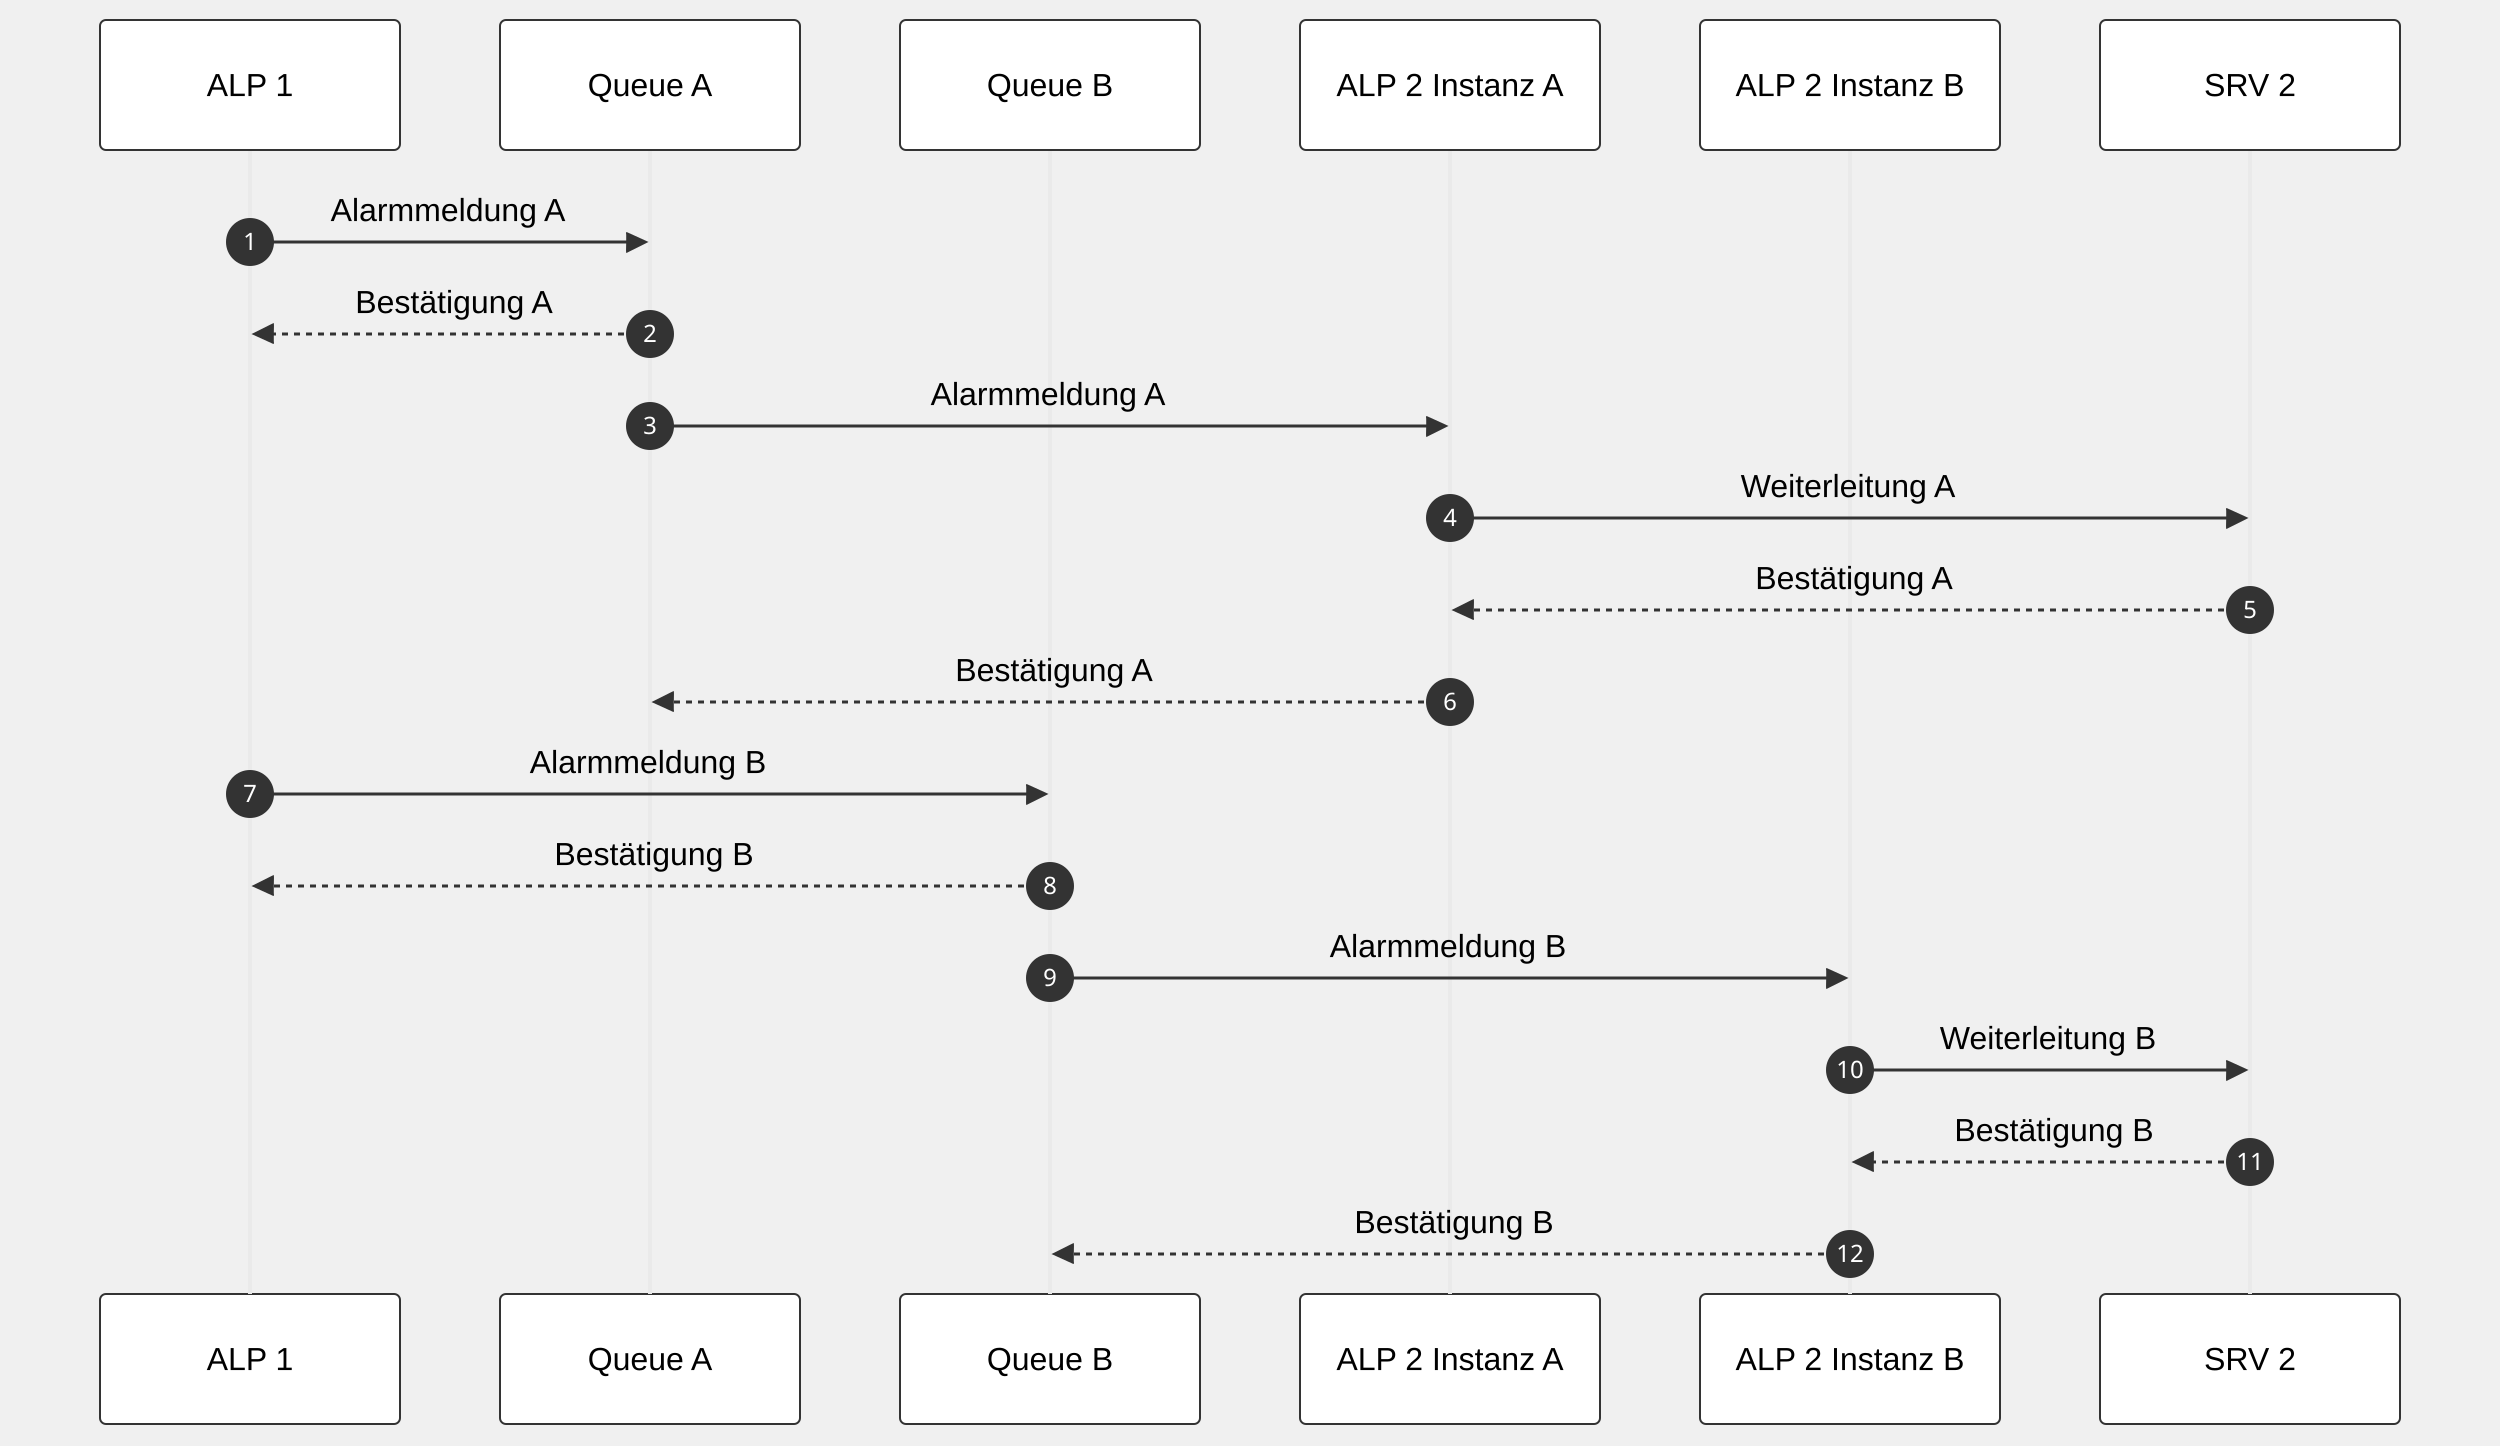
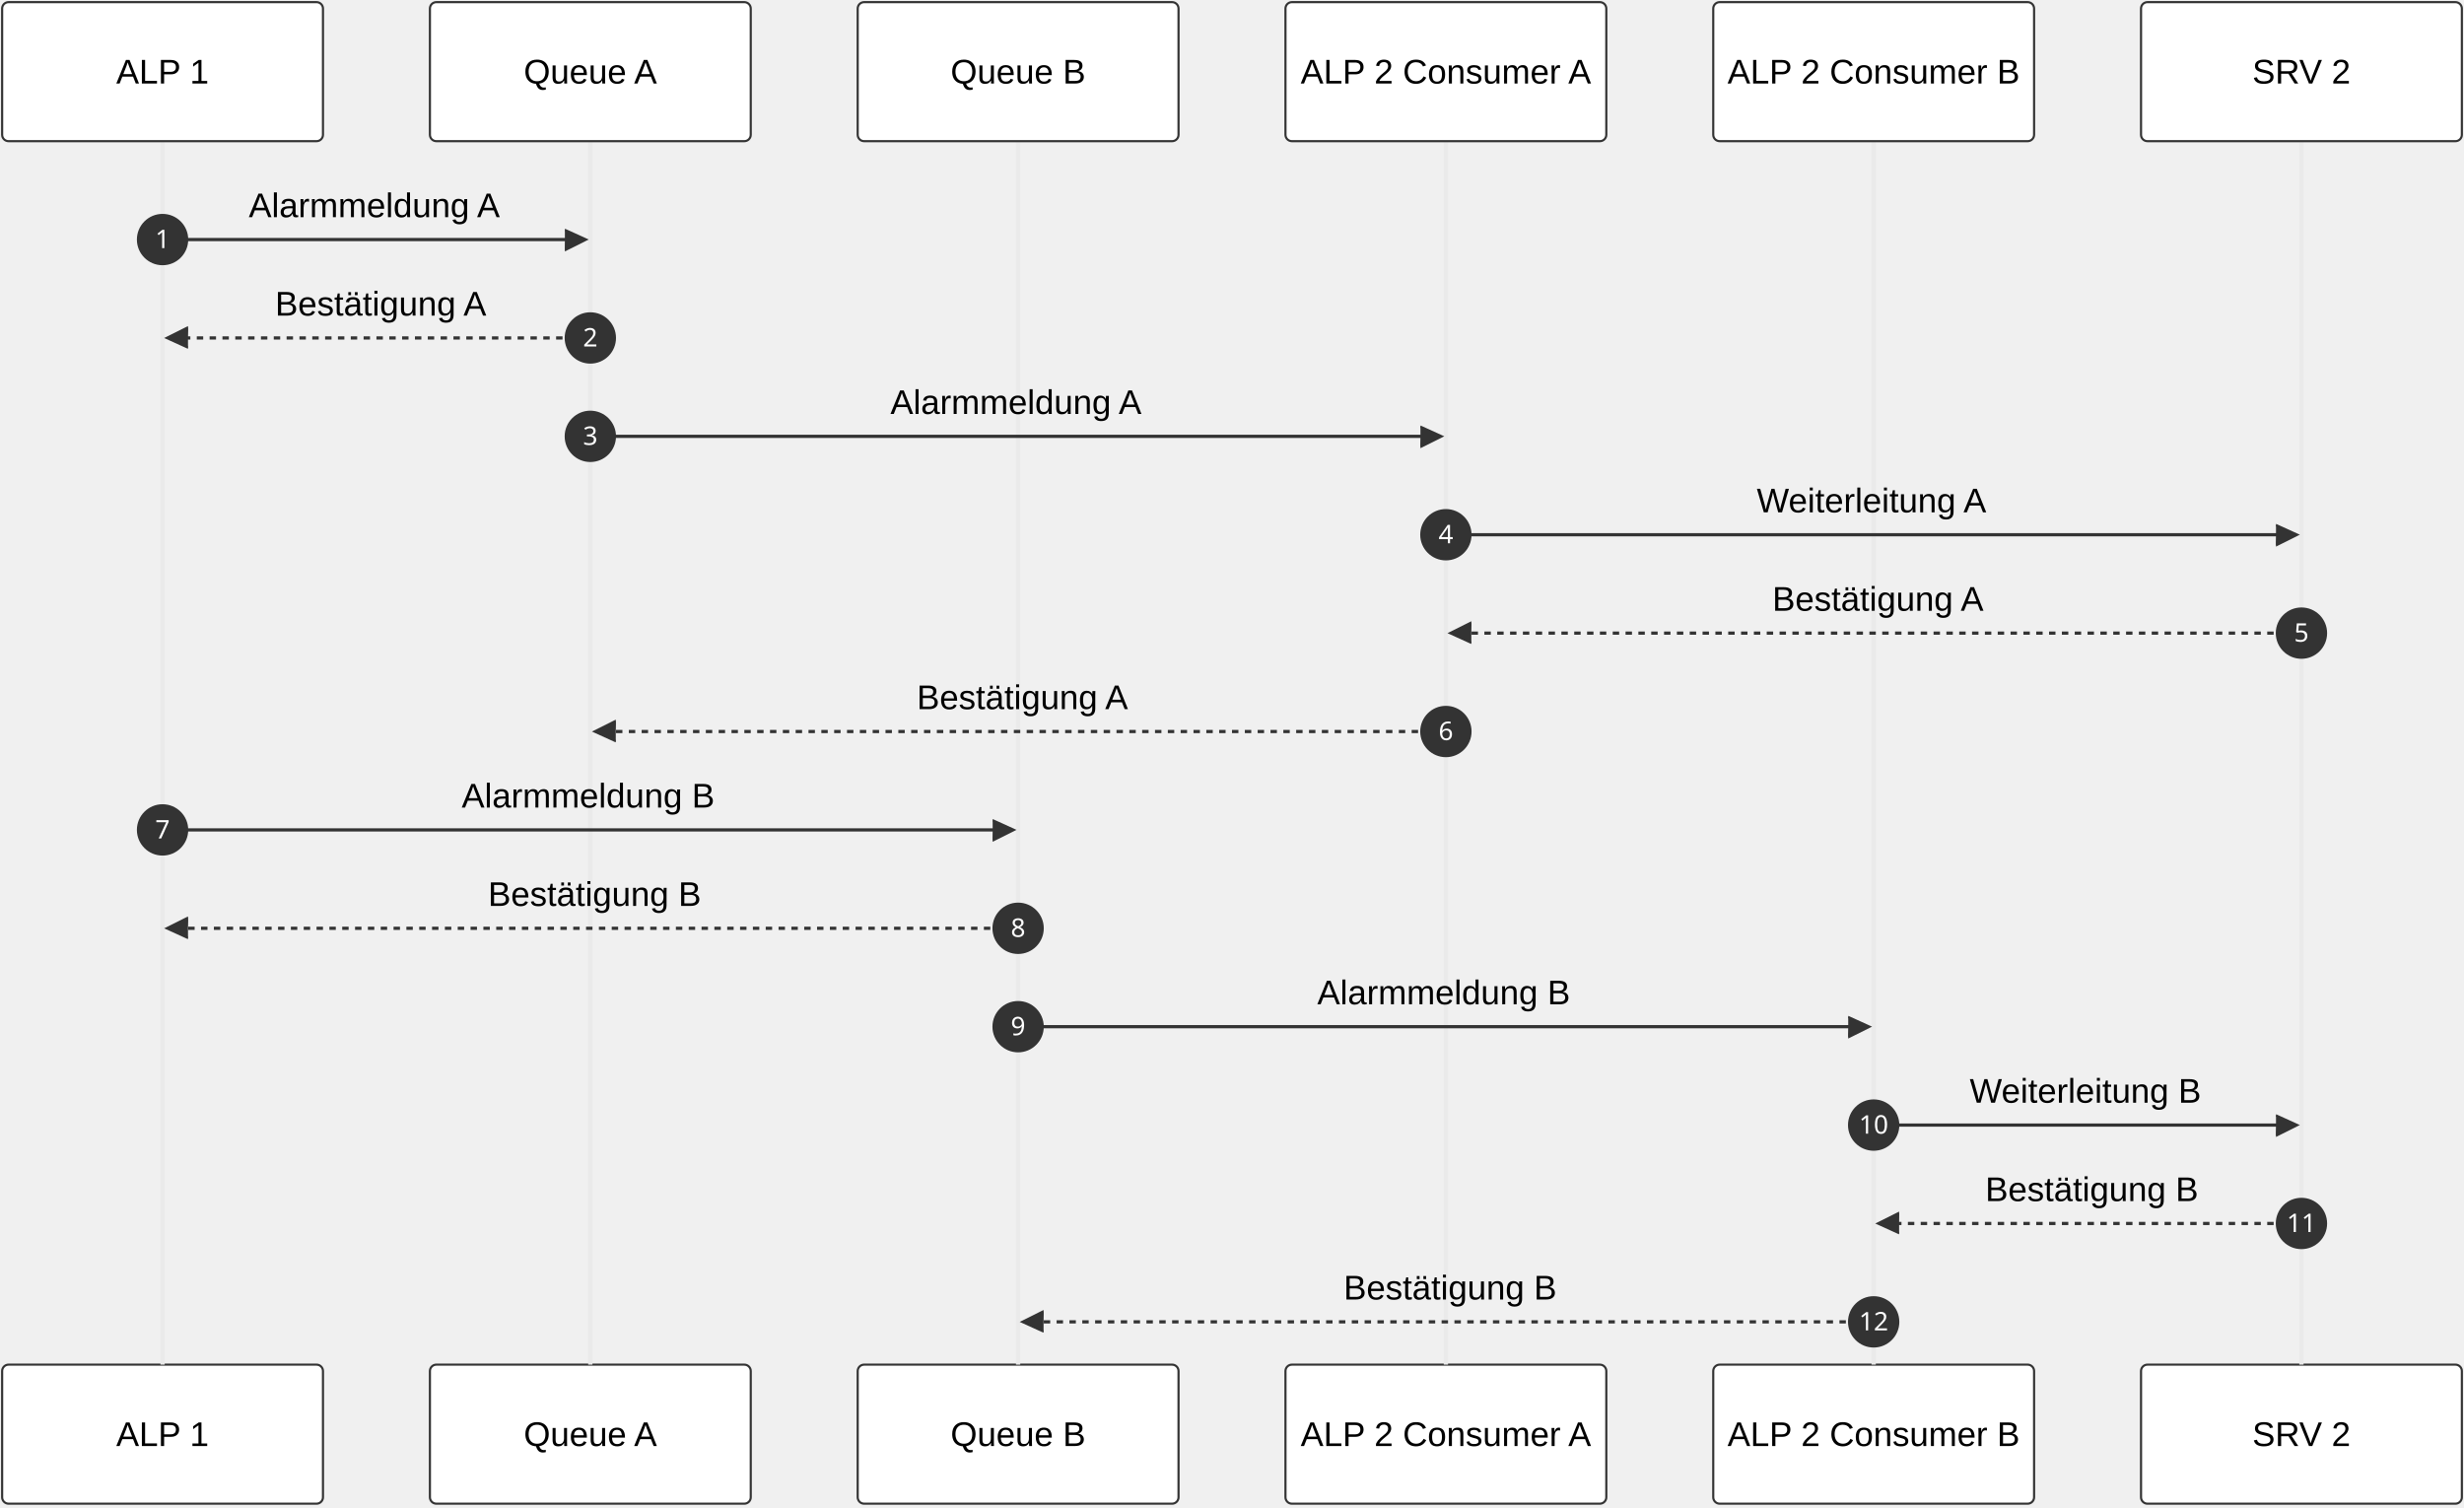
- <svg xmlns="http://www.w3.org/2000/svg" id="my-svg" width="100%" style="max-width: 1250px; background-color: white;" viewBox="-50 -10 1250 723" role="graphics-document document" aria-roledescription="sequence">
+ <svg xmlns="http://www.w3.org/2000/svg" id="my-svg" width="100%" style="max-width: 1152px; background-color: white;" viewBox="-1 -1 1152 705" role="graphics-document document" aria-roledescription="sequence">
  <g>
    <rect x="1000" y="637" fill="#eaeaea" stroke="#666" width="150" height="65" name="S2" rx="3" ry="3" class="actor actor-bottom" />
    <text x="1075" y="669.5" dominant-baseline="central" alignment-baseline="central" class="actor actor-box" style="text-anchor: middle; font-size: 16px; font-weight: 400;">
      <tspan x="1075" dy="0">SRV 2</tspan>
    </text>
  </g>
  <g>
    <rect x="800" y="637" fill="#eaeaea" stroke="#666" width="150" height="65" name="L2B" rx="3" ry="3" class="actor actor-bottom" />
    <text x="875" y="669.5" dominant-baseline="central" alignment-baseline="central" class="actor actor-box" style="text-anchor: middle; font-size: 16px; font-weight: 400;">
-       <tspan x="875" dy="0">ALP 2 Instanz B</tspan>
+       <tspan x="875" dy="0">ALP 2 Consumer B</tspan>
    </text>
  </g>
  <g>
    <rect x="600" y="637" fill="#eaeaea" stroke="#666" width="150" height="65" name="L2A" rx="3" ry="3" class="actor actor-bottom" />
    <text x="675" y="669.5" dominant-baseline="central" alignment-baseline="central" class="actor actor-box" style="text-anchor: middle; font-size: 16px; font-weight: 400;">
-       <tspan x="675" dy="0">ALP 2 Instanz A</tspan>
+       <tspan x="675" dy="0">ALP 2 Consumer A</tspan>
    </text>
  </g>
  <g>
    <rect x="400" y="637" fill="#eaeaea" stroke="#666" width="150" height="65" name="QB" rx="3" ry="3" class="actor actor-bottom" />
    <text x="475" y="669.5" dominant-baseline="central" alignment-baseline="central" class="actor actor-box" style="text-anchor: middle; font-size: 16px; font-weight: 400;">
      <tspan x="475" dy="0">Queue B</tspan>
    </text>
  </g>
  <g>
    <rect x="200" y="637" fill="#eaeaea" stroke="#666" width="150" height="65" name="QA" rx="3" ry="3" class="actor actor-bottom" />
    <text x="275" y="669.5" dominant-baseline="central" alignment-baseline="central" class="actor actor-box" style="text-anchor: middle; font-size: 16px; font-weight: 400;">
      <tspan x="275" dy="0">Queue A</tspan>
    </text>
  </g>
  <g>
    <rect x="0" y="637" fill="#eaeaea" stroke="#666" width="150" height="65" name="L1" rx="3" ry="3" class="actor actor-bottom" />
    <text x="75" y="669.5" dominant-baseline="central" alignment-baseline="central" class="actor actor-box" style="text-anchor: middle; font-size: 16px; font-weight: 400;">
      <tspan x="75" dy="0">ALP 1</tspan>
    </text>
  </g>
  <g>
    <line id="actor5" x1="1075" y1="65" x2="1075" y2="637" class="actor-line 200" stroke-width="0.5px" stroke="#999" name="S2" data-et="life-line" data-id="S2" />
    <g id="root-5" data-et="participant" data-type="participant" data-id="S2">
      <rect x="1000" y="0" fill="#eaeaea" stroke="#666" width="150" height="65" name="S2" rx="3" ry="3" class="actor actor-top" />
      <text x="1075" y="32.5" dominant-baseline="central" alignment-baseline="central" class="actor actor-box" style="text-anchor: middle; font-size: 16px; font-weight: 400;">
        <tspan x="1075" dy="0">SRV 2</tspan>
      </text>
    </g>
  </g>
  <g>
    <line id="actor4" x1="875" y1="65" x2="875" y2="637" class="actor-line 200" stroke-width="0.5px" stroke="#999" name="L2B" data-et="life-line" data-id="L2B" />
    <g id="root-4" data-et="participant" data-type="participant" data-id="L2B">
      <rect x="800" y="0" fill="#eaeaea" stroke="#666" width="150" height="65" name="L2B" rx="3" ry="3" class="actor actor-top" />
      <text x="875" y="32.5" dominant-baseline="central" alignment-baseline="central" class="actor actor-box" style="text-anchor: middle; font-size: 16px; font-weight: 400;">
-         <tspan x="875" dy="0">ALP 2 Instanz B</tspan>
+         <tspan x="875" dy="0">ALP 2 Consumer B</tspan>
      </text>
    </g>
  </g>
  <g>
    <line id="actor3" x1="675" y1="65" x2="675" y2="637" class="actor-line 200" stroke-width="0.5px" stroke="#999" name="L2A" data-et="life-line" data-id="L2A" />
    <g id="root-3" data-et="participant" data-type="participant" data-id="L2A">
      <rect x="600" y="0" fill="#eaeaea" stroke="#666" width="150" height="65" name="L2A" rx="3" ry="3" class="actor actor-top" />
      <text x="675" y="32.5" dominant-baseline="central" alignment-baseline="central" class="actor actor-box" style="text-anchor: middle; font-size: 16px; font-weight: 400;">
-         <tspan x="675" dy="0">ALP 2 Instanz A</tspan>
+         <tspan x="675" dy="0">ALP 2 Consumer A</tspan>
      </text>
    </g>
  </g>
  <g>
    <line id="actor2" x1="475" y1="65" x2="475" y2="637" class="actor-line 200" stroke-width="0.5px" stroke="#999" name="QB" data-et="life-line" data-id="QB" />
    <g id="root-2" data-et="participant" data-type="participant" data-id="QB">
      <rect x="400" y="0" fill="#eaeaea" stroke="#666" width="150" height="65" name="QB" rx="3" ry="3" class="actor actor-top" />
      <text x="475" y="32.5" dominant-baseline="central" alignment-baseline="central" class="actor actor-box" style="text-anchor: middle; font-size: 16px; font-weight: 400;">
        <tspan x="475" dy="0">Queue B</tspan>
      </text>
    </g>
  </g>
  <g>
    <line id="actor1" x1="275" y1="65" x2="275" y2="637" class="actor-line 200" stroke-width="0.5px" stroke="#999" name="QA" data-et="life-line" data-id="QA" />
    <g id="root-1" data-et="participant" data-type="participant" data-id="QA">
      <rect x="200" y="0" fill="#eaeaea" stroke="#666" width="150" height="65" name="QA" rx="3" ry="3" class="actor actor-top" />
      <text x="275" y="32.5" dominant-baseline="central" alignment-baseline="central" class="actor actor-box" style="text-anchor: middle; font-size: 16px; font-weight: 400;">
        <tspan x="275" dy="0">Queue A</tspan>
      </text>
    </g>
  </g>
  <g>
    <line id="actor0" x1="75" y1="65" x2="75" y2="637" class="actor-line 200" stroke-width="0.5px" stroke="#999" name="L1" data-et="life-line" data-id="L1" />
    <g id="root-0" data-et="participant" data-type="participant" data-id="L1">
      <rect x="0" y="0" fill="#eaeaea" stroke="#666" width="150" height="65" name="L1" rx="3" ry="3" class="actor actor-top" />
      <text x="75" y="32.5" dominant-baseline="central" alignment-baseline="central" class="actor actor-box" style="text-anchor: middle; font-size: 16px; font-weight: 400;">
        <tspan x="75" dy="0">ALP 1</tspan>
      </text>
    </g>
  </g>
  <style>#my-svg{font-family:"trebuchet ms",verdana,arial,sans-serif;font-size:16px;fill:#333;}@keyframes edge-animation-frame{from{stroke-dashoffset:0;}}@keyframes dash{to{stroke-dashoffset:0;}}#my-svg .edge-animation-slow{stroke-dasharray:9,5!important;stroke-dashoffset:900;animation:dash 50s linear infinite;stroke-linecap:round;}#my-svg .edge-animation-fast{stroke-dasharray:9,5!important;stroke-dashoffset:900;animation:dash 20s linear infinite;stroke-linecap:round;}#my-svg .error-icon{fill:hsl(220.588, 100%, 98.333%);}#my-svg .error-text{fill:rgb(8.5, 5.75, 0);stroke:rgb(8.5, 5.75, 0);}#my-svg .edge-thickness-normal{stroke-width:1px;}#my-svg .edge-thickness-thick{stroke-width:3.5px;}#my-svg .edge-pattern-solid{stroke-dasharray:0;}#my-svg .edge-thickness-invisible{stroke-width:0;fill:none;}#my-svg .edge-pattern-dashed{stroke-dasharray:3;}#my-svg .edge-pattern-dotted{stroke-dasharray:2;}#my-svg .marker{fill:#0b0b0b;stroke:#0b0b0b;}#my-svg .marker.cross{stroke:#0b0b0b;}#my-svg svg{font-family:"trebuchet ms",verdana,arial,sans-serif;font-size:16px;}#my-svg p{margin:0;}#my-svg .actor{stroke:#333333;fill:#ffffff;stroke-width:1;}#my-svg rect.actor.outer-path[data-look="neo"]{filter:drop-shadow( 1px 2px 2px rgba(185,185,185,1));}#my-svg rect.note[data-look="neo"]{stroke:#aaaa33;fill:#fff5ad;filter:drop-shadow( 1px 2px 2px rgba(185,185,185,1));}#my-svg text.actor&gt;tspan{fill:#000000;stroke:none;}#my-svg .actor-line{stroke:#EAEAEA;}#my-svg .innerArc{stroke-width:1.5;stroke-dasharray:none;}#my-svg .messageLine0{stroke-width:1.5;stroke-dasharray:none;stroke:#333333;}#my-svg .messageLine1{stroke-width:1.5;stroke-dasharray:2,2;stroke:#333333;}#my-svg [id$="-arrowhead"] path{fill:#333333;stroke:#333333;}#my-svg .sequenceNumber{fill:#ffffff;}#my-svg [id$="-sequencenumber"]{fill:#333333;}#my-svg [id$="-crosshead"] path{fill:#333333;stroke:#333333;}#my-svg .messageText{fill:#000000;stroke:none;}#my-svg .labelBox{stroke:#333333;fill:#ffffff;filter:none;}#my-svg .labelText,#my-svg .labelText&gt;tspan{fill:#000000;stroke:none;}#my-svg .loopText,#my-svg .loopText&gt;tspan{fill:#000000;stroke:none;}#my-svg .sectionTitle,#my-svg .sectionTitle&gt;tspan{fill:#000000;stroke:none;}#my-svg .loopLine{stroke-width:2px;stroke-dasharray:2,2;stroke:#333333;fill:#333333;}#my-svg .note{stroke:#aaaa33;fill:#fff5ad;}#my-svg .noteText,#my-svg .noteText&gt;tspan{fill:#000000;stroke:none;font-weight:normal;}#my-svg .activation0{fill:#f4f4f4;stroke:#666666;}#my-svg .activation1{fill:#f4f4f4;stroke:#666666;}#my-svg .activation2{fill:#f4f4f4;stroke:#666666;}#my-svg .actorPopupMenu{position:absolute;}#my-svg .actorPopupMenuPanel{position:absolute;fill:#ffffff;box-shadow:0px 8px 16px 0px rgba(0,0,0,0.2);filter:drop-shadow(3px 5px 2px rgb(0 0 0 / 0.4));}#my-svg .actor-man circle,#my-svg line{fill:#ffffff;stroke-width:2px;}#my-svg g rect.rect{filter:drop-shadow( 1px 2px 2px rgba(185,185,185,1));stroke:hsl(40.588, 60%, 83.333%);}#my-svg .node .neo-node{stroke:hsl(40.588, 60%, 83.333%);}#my-svg [data-look="neo"].node rect,#my-svg [data-look="neo"].cluster rect,#my-svg [data-look="neo"].node polygon{stroke:url(#my-svg-gradient);filter:drop-shadow( 1px 2px 2px rgba(185,185,185,1));}#my-svg [data-look="neo"].swimlane.cluster rect{filter:none;}#my-svg [data-look="neo"].node path{stroke:url(#my-svg-gradient);stroke-width:1px;}#my-svg [data-look="neo"].node .outer-path{filter:drop-shadow( 1px 2px 2px rgba(185,185,185,1));}#my-svg [data-look="neo"].node .neo-line path{stroke:hsl(40.588, 60%, 83.333%);filter:none;}#my-svg [data-look="neo"].node circle{stroke:url(#my-svg-gradient);filter:drop-shadow( 1px 2px 2px rgba(185,185,185,1));}#my-svg [data-look="neo"].node circle .state-start{fill:#000000;}#my-svg [data-look="neo"].icon-shape .icon{fill:url(#my-svg-gradient);filter:drop-shadow( 1px 2px 2px rgba(185,185,185,1));}#my-svg [data-look="neo"].icon-shape .icon-neo path{stroke:url(#my-svg-gradient);filter:drop-shadow( 1px 2px 2px rgba(185,185,185,1));}#my-svg :root{--mermaid-font-family:"trebuchet ms",verdana,arial,sans-serif;}</style>
  <g />
  <defs>
    <symbol id="my-svg-computer" width="24" height="24">
      <path transform="scale(.5)" d="M2 2v13h20v-13h-20zm18 11h-16v-9h16v9zm-10.228 6l.466-1h3.524l.467 1h-4.457zm14.228 3h-24l2-6h2.104l-1.33 4h18.45l-1.297-4h2.073l2 6zm-5-10h-14v-7h14v7z" />
    </symbol>
  </defs>
  <defs>
    <symbol id="my-svg-database" fill-rule="evenodd" clip-rule="evenodd">
      <path transform="scale(.5)" d="M12.258.001l.256.004.255.005.253.008.251.01.249.012.247.015.246.016.242.019.241.02.239.023.236.024.233.027.231.028.229.031.225.032.223.034.22.036.217.038.214.04.211.041.208.043.205.045.201.046.198.048.194.05.191.051.187.053.183.054.18.056.175.057.172.059.168.06.163.061.16.063.155.064.15.066.074.033.073.033.071.034.07.034.069.035.068.035.067.035.066.035.064.036.064.036.062.036.06.036.06.037.058.037.058.037.055.038.055.038.053.038.052.038.051.039.05.039.048.039.047.039.045.04.044.04.043.04.041.04.04.041.039.041.037.041.036.041.034.041.033.042.032.042.03.042.029.042.027.042.026.043.024.043.023.043.021.043.02.043.018.044.017.043.015.044.013.044.012.044.011.045.009.044.007.045.006.045.004.045.002.045.001.045v17l-.001.045-.002.045-.004.045-.006.045-.007.045-.009.044-.011.045-.012.044-.013.044-.015.044-.017.043-.018.044-.02.043-.021.043-.023.043-.024.043-.026.043-.027.042-.029.042-.03.042-.032.042-.033.042-.034.041-.036.041-.037.041-.039.041-.04.041-.041.04-.043.04-.044.04-.045.04-.047.039-.048.039-.05.039-.051.039-.052.038-.053.038-.055.038-.055.038-.058.037-.058.037-.06.037-.06.036-.062.036-.064.036-.064.036-.066.035-.067.035-.068.035-.069.035-.07.034-.071.034-.073.033-.074.033-.15.066-.155.064-.16.063-.163.061-.168.06-.172.059-.175.057-.18.056-.183.054-.187.053-.191.051-.194.05-.198.048-.201.046-.205.045-.208.043-.211.041-.214.04-.217.038-.22.036-.223.034-.225.032-.229.031-.231.028-.233.027-.236.024-.239.023-.241.02-.242.019-.246.016-.247.015-.249.012-.251.01-.253.008-.255.005-.256.004-.258.001-.258-.001-.256-.004-.255-.005-.253-.008-.251-.01-.249-.012-.247-.015-.245-.016-.243-.019-.241-.02-.238-.023-.236-.024-.234-.027-.231-.028-.228-.031-.226-.032-.223-.034-.22-.036-.217-.038-.214-.04-.211-.041-.208-.043-.204-.045-.201-.046-.198-.048-.195-.05-.19-.051-.187-.053-.184-.054-.179-.056-.176-.057-.172-.059-.167-.06-.164-.061-.159-.063-.155-.064-.151-.066-.074-.033-.072-.033-.072-.034-.07-.034-.069-.035-.068-.035-.067-.035-.066-.035-.064-.036-.063-.036-.062-.036-.061-.036-.06-.037-.058-.037-.057-.037-.056-.038-.055-.038-.053-.038-.052-.038-.051-.039-.049-.039-.049-.039-.046-.039-.046-.04-.044-.04-.043-.04-.041-.04-.04-.041-.039-.041-.037-.041-.036-.041-.034-.041-.033-.042-.032-.042-.03-.042-.029-.042-.027-.042-.026-.043-.024-.043-.023-.043-.021-.043-.02-.043-.018-.044-.017-.043-.015-.044-.013-.044-.012-.044-.011-.045-.009-.044-.007-.045-.006-.045-.004-.045-.002-.045-.001-.045v-17l.001-.045.002-.045.004-.045.006-.045.007-.045.009-.044.011-.045.012-.044.013-.044.015-.044.017-.043.018-.044.02-.043.021-.043.023-.043.024-.043.026-.043.027-.042.029-.042.03-.042.032-.042.033-.042.034-.041.036-.041.037-.041.039-.041.04-.041.041-.04.043-.04.044-.04.046-.04.046-.039.049-.039.049-.039.051-.039.052-.038.053-.038.055-.038.056-.038.057-.037.058-.037.06-.037.061-.036.062-.036.063-.036.064-.036.066-.035.067-.035.068-.035.069-.035.07-.034.072-.034.072-.033.074-.033.151-.066.155-.064.159-.063.164-.061.167-.06.172-.059.176-.057.179-.056.184-.054.187-.053.19-.051.195-.05.198-.048.201-.046.204-.045.208-.043.211-.041.214-.04.217-.038.22-.036.223-.034.226-.032.228-.031.231-.028.234-.027.236-.024.238-.023.241-.02.243-.019.245-.016.247-.015.249-.012.251-.01.253-.008.255-.005.256-.004.258-.001.258.001zm-9.258 20.499v.01l.001.021.003.021.004.022.005.021.006.022.007.022.009.023.01.022.011.023.012.023.013.023.015.023.016.024.017.023.018.024.019.024.021.024.022.025.023.024.024.025.052.049.056.05.061.051.066.051.07.051.075.051.079.052.084.052.088.052.092.052.097.052.102.051.105.052.11.052.114.051.119.051.123.051.127.05.131.05.135.05.139.048.144.049.147.047.152.047.155.047.16.045.163.045.167.043.171.043.176.041.178.041.183.039.187.039.19.037.194.035.197.035.202.033.204.031.209.03.212.029.216.027.219.025.222.024.226.021.23.02.233.018.236.016.24.015.243.012.246.01.249.008.253.005.256.004.259.001.26-.001.257-.004.254-.005.25-.008.247-.011.244-.012.241-.014.237-.016.233-.018.231-.021.226-.021.224-.024.22-.026.216-.027.212-.028.21-.031.205-.031.202-.034.198-.034.194-.036.191-.037.187-.039.183-.04.179-.04.175-.042.172-.043.168-.044.163-.045.16-.046.155-.046.152-.047.148-.048.143-.049.139-.049.136-.05.131-.05.126-.05.123-.051.118-.052.114-.051.11-.052.106-.052.101-.052.096-.052.092-.052.088-.053.083-.051.079-.052.074-.052.07-.051.065-.051.06-.051.056-.05.051-.05.023-.024.023-.025.021-.024.02-.024.019-.024.018-.024.017-.024.015-.023.014-.024.013-.023.012-.023.01-.023.01-.022.008-.022.006-.022.006-.022.004-.022.004-.021.001-.021.001-.021v-4.127l-.077.055-.08.053-.083.054-.085.053-.087.052-.09.052-.093.051-.095.05-.097.05-.1.049-.102.049-.105.048-.106.047-.109.047-.111.046-.114.045-.115.045-.118.044-.12.043-.122.042-.124.042-.126.041-.128.04-.13.04-.132.038-.134.038-.135.037-.138.037-.139.035-.142.035-.143.034-.144.033-.147.032-.148.031-.15.03-.151.03-.153.029-.154.027-.156.027-.158.026-.159.025-.161.024-.162.023-.163.022-.165.021-.166.02-.167.019-.169.018-.169.017-.171.016-.173.015-.173.014-.175.013-.175.012-.177.011-.178.01-.179.008-.179.008-.181.006-.182.005-.182.004-.184.003-.184.002h-.37l-.184-.002-.184-.003-.182-.004-.182-.005-.181-.006-.179-.008-.179-.008-.178-.01-.176-.011-.176-.012-.175-.013-.173-.014-.172-.015-.171-.016-.17-.017-.169-.018-.167-.019-.166-.02-.165-.021-.163-.022-.162-.023-.161-.024-.159-.025-.157-.026-.156-.027-.155-.027-.153-.029-.151-.03-.15-.03-.148-.031-.146-.032-.145-.033-.143-.034-.141-.035-.14-.035-.137-.037-.136-.037-.134-.038-.132-.038-.13-.04-.128-.04-.126-.041-.124-.042-.122-.042-.12-.044-.117-.043-.116-.045-.113-.045-.112-.046-.109-.047-.106-.047-.105-.048-.102-.049-.1-.049-.097-.05-.095-.05-.093-.052-.09-.051-.087-.052-.085-.053-.083-.054-.08-.054-.077-.054v4.127zm0-5.654v.011l.001.021.003.021.004.021.005.022.006.022.007.022.009.022.01.022.011.023.012.023.013.023.015.024.016.023.017.024.018.024.019.024.021.024.022.024.023.025.024.024.052.05.056.05.061.05.066.051.07.051.075.052.079.051.084.052.088.052.092.052.097.052.102.052.105.052.11.051.114.051.119.052.123.05.127.051.131.05.135.049.139.049.144.048.147.048.152.047.155.046.16.045.163.045.167.044.171.042.176.042.178.04.183.04.187.038.19.037.194.036.197.034.202.033.204.032.209.03.212.028.216.027.219.025.222.024.226.022.23.02.233.018.236.016.24.014.243.012.246.01.249.008.253.006.256.003.259.001.26-.001.257-.003.254-.006.25-.008.247-.01.244-.012.241-.015.237-.016.233-.018.231-.02.226-.022.224-.024.22-.025.216-.027.212-.029.21-.03.205-.032.202-.033.198-.035.194-.036.191-.037.187-.039.183-.039.179-.041.175-.042.172-.043.168-.044.163-.045.16-.045.155-.047.152-.047.148-.048.143-.048.139-.05.136-.049.131-.05.126-.051.123-.051.118-.051.114-.052.11-.052.106-.052.101-.052.096-.052.092-.052.088-.052.083-.052.079-.052.074-.051.07-.052.065-.051.06-.05.056-.051.051-.049.023-.025.023-.024.021-.025.02-.024.019-.024.018-.024.017-.024.015-.023.014-.023.013-.024.012-.022.01-.023.01-.023.008-.022.006-.022.006-.022.004-.021.004-.022.001-.021.001-.021v-4.139l-.077.054-.08.054-.083.054-.085.052-.087.053-.09.051-.093.051-.095.051-.097.05-.1.049-.102.049-.105.048-.106.047-.109.047-.111.046-.114.045-.115.044-.118.044-.12.044-.122.042-.124.042-.126.041-.128.04-.13.039-.132.039-.134.038-.135.037-.138.036-.139.036-.142.035-.143.033-.144.033-.147.033-.148.031-.15.03-.151.03-.153.028-.154.028-.156.027-.158.026-.159.025-.161.024-.162.023-.163.022-.165.021-.166.02-.167.019-.169.018-.169.017-.171.016-.173.015-.173.014-.175.013-.175.012-.177.011-.178.009-.179.009-.179.007-.181.007-.182.005-.182.004-.184.003-.184.002h-.37l-.184-.002-.184-.003-.182-.004-.182-.005-.181-.007-.179-.007-.179-.009-.178-.009-.176-.011-.176-.012-.175-.013-.173-.014-.172-.015-.171-.016-.17-.017-.169-.018-.167-.019-.166-.02-.165-.021-.163-.022-.162-.023-.161-.024-.159-.025-.157-.026-.156-.027-.155-.028-.153-.028-.151-.03-.15-.03-.148-.031-.146-.033-.145-.033-.143-.033-.141-.035-.14-.036-.137-.036-.136-.037-.134-.038-.132-.039-.13-.039-.128-.04-.126-.041-.124-.042-.122-.043-.12-.043-.117-.044-.116-.044-.113-.046-.112-.046-.109-.046-.106-.047-.105-.048-.102-.049-.1-.049-.097-.05-.095-.051-.093-.051-.09-.051-.087-.053-.085-.052-.083-.054-.08-.054-.077-.054v4.139zm0-5.666v.011l.001.02.003.022.004.021.005.022.006.021.007.022.009.023.01.022.011.023.012.023.013.023.015.023.016.024.017.024.018.023.019.024.021.025.022.024.023.024.024.025.052.05.056.05.061.05.066.051.07.051.075.052.079.051.084.052.088.052.092.052.097.052.102.052.105.051.11.052.114.051.119.051.123.051.127.05.131.05.135.05.139.049.144.048.147.048.152.047.155.046.16.045.163.045.167.043.171.043.176.042.178.04.183.04.187.038.19.037.194.036.197.034.202.033.204.032.209.03.212.028.216.027.219.025.222.024.226.021.23.02.233.018.236.017.24.014.243.012.246.01.249.008.253.006.256.003.259.001.26-.001.257-.003.254-.006.25-.008.247-.01.244-.013.241-.014.237-.016.233-.018.231-.02.226-.022.224-.024.22-.025.216-.027.212-.029.21-.03.205-.032.202-.033.198-.035.194-.036.191-.037.187-.039.183-.039.179-.041.175-.042.172-.043.168-.044.163-.045.16-.045.155-.047.152-.047.148-.048.143-.049.139-.049.136-.049.131-.051.126-.05.123-.051.118-.052.114-.051.11-.052.106-.052.101-.052.096-.052.092-.052.088-.052.083-.052.079-.052.074-.052.07-.051.065-.051.06-.051.056-.05.051-.049.023-.025.023-.025.021-.024.02-.024.019-.024.018-.024.017-.024.015-.023.014-.024.013-.023.012-.023.01-.022.01-.023.008-.022.006-.022.006-.022.004-.022.004-.021.001-.021.001-.021v-4.153l-.077.054-.08.054-.083.053-.085.053-.087.053-.09.051-.093.051-.095.051-.097.05-.1.049-.102.048-.105.048-.106.048-.109.046-.111.046-.114.046-.115.044-.118.044-.12.043-.122.043-.124.042-.126.041-.128.04-.13.039-.132.039-.134.038-.135.037-.138.036-.139.036-.142.034-.143.034-.144.033-.147.032-.148.032-.15.03-.151.03-.153.028-.154.028-.156.027-.158.026-.159.024-.161.024-.162.023-.163.023-.165.021-.166.02-.167.019-.169.018-.169.017-.171.016-.173.015-.173.014-.175.013-.175.012-.177.01-.178.01-.179.009-.179.007-.181.006-.182.006-.182.004-.184.003-.184.001-.185.001-.185-.001-.184-.001-.184-.003-.182-.004-.182-.006-.181-.006-.179-.007-.179-.009-.178-.01-.176-.01-.176-.012-.175-.013-.173-.014-.172-.015-.171-.016-.17-.017-.169-.018-.167-.019-.166-.02-.165-.021-.163-.023-.162-.023-.161-.024-.159-.024-.157-.026-.156-.027-.155-.028-.153-.028-.151-.03-.15-.03-.148-.032-.146-.032-.145-.033-.143-.034-.141-.034-.14-.036-.137-.036-.136-.037-.134-.038-.132-.039-.13-.039-.128-.041-.126-.041-.124-.041-.122-.043-.12-.043-.117-.044-.116-.044-.113-.046-.112-.046-.109-.046-.106-.048-.105-.048-.102-.048-.1-.05-.097-.049-.095-.051-.093-.051-.09-.052-.087-.052-.085-.053-.083-.053-.08-.054-.077-.054v4.153zm8.74-8.179l-.257.004-.254.005-.25.008-.247.011-.244.012-.241.014-.237.016-.233.018-.231.021-.226.022-.224.023-.22.026-.216.027-.212.028-.21.031-.205.032-.202.033-.198.034-.194.036-.191.038-.187.038-.183.04-.179.041-.175.042-.172.043-.168.043-.163.045-.16.046-.155.046-.152.048-.148.048-.143.048-.139.049-.136.05-.131.05-.126.051-.123.051-.118.051-.114.052-.11.052-.106.052-.101.052-.096.052-.092.052-.088.052-.083.052-.079.052-.074.051-.07.052-.065.051-.06.05-.056.05-.051.05-.023.025-.023.024-.021.024-.02.025-.019.024-.018.024-.017.023-.015.024-.014.023-.013.023-.012.023-.01.023-.01.022-.008.022-.006.023-.006.021-.004.022-.004.021-.001.021-.001.021.001.021.001.021.004.021.004.022.006.021.006.023.008.022.01.022.01.023.012.023.013.023.014.023.015.024.017.023.018.024.019.024.02.025.021.024.023.024.023.025.051.05.056.05.06.05.065.051.07.052.074.051.079.052.083.052.088.052.092.052.096.052.101.052.106.052.11.052.114.052.118.051.123.051.126.051.131.05.136.05.139.049.143.048.148.048.152.048.155.046.16.046.163.045.168.043.172.043.175.042.179.041.183.04.187.038.191.038.194.036.198.034.202.033.205.032.21.031.212.028.216.027.22.026.224.023.226.022.231.021.233.018.237.016.241.014.244.012.247.011.25.008.254.005.257.004.26.001.26-.001.257-.004.254-.005.25-.008.247-.011.244-.012.241-.014.237-.016.233-.018.231-.021.226-.022.224-.023.22-.026.216-.027.212-.028.21-.031.205-.032.202-.033.198-.034.194-.036.191-.038.187-.038.183-.04.179-.041.175-.042.172-.043.168-.043.163-.045.16-.046.155-.046.152-.048.148-.048.143-.048.139-.049.136-.05.131-.05.126-.051.123-.051.118-.051.114-.052.11-.052.106-.052.101-.052.096-.052.092-.052.088-.052.083-.052.079-.052.074-.051.07-.052.065-.051.06-.05.056-.05.051-.05.023-.025.023-.024.021-.024.02-.025.019-.024.018-.024.017-.023.015-.024.014-.023.013-.023.012-.023.01-.023.01-.022.008-.022.006-.023.006-.021.004-.022.004-.021.001-.021.001-.021-.001-.021-.001-.021-.004-.021-.004-.022-.006-.021-.006-.023-.008-.022-.01-.022-.01-.023-.012-.023-.013-.023-.014-.023-.015-.024-.017-.023-.018-.024-.019-.024-.02-.025-.021-.024-.023-.024-.023-.025-.051-.05-.056-.05-.06-.05-.065-.051-.07-.052-.074-.051-.079-.052-.083-.052-.088-.052-.092-.052-.096-.052-.101-.052-.106-.052-.11-.052-.114-.052-.118-.051-.123-.051-.126-.051-.131-.05-.136-.05-.139-.049-.143-.048-.148-.048-.152-.048-.155-.046-.16-.046-.163-.045-.168-.043-.172-.043-.175-.042-.179-.041-.183-.04-.187-.038-.191-.038-.194-.036-.198-.034-.202-.033-.205-.032-.21-.031-.212-.028-.216-.027-.22-.026-.224-.023-.226-.022-.231-.021-.233-.018-.237-.016-.241-.014-.244-.012-.247-.011-.25-.008-.254-.005-.257-.004-.26-.001-.26.001z" />
    </symbol>
  </defs>
  <defs>
    <symbol id="my-svg-clock" width="24" height="24">
      <path transform="scale(.5)" d="M12 2c5.514 0 10 4.486 10 10s-4.486 10-10 10-10-4.486-10-10 4.486-10 10-10zm0-2c-6.627 0-12 5.373-12 12s5.373 12 12 12 12-5.373 12-12-5.373-12-12-12zm5.848 12.459c.202.038.202.333.001.372-1.907.361-6.045 1.111-6.547 1.111-.719 0-1.301-.582-1.301-1.301 0-.512.77-5.447 1.125-7.445.034-.192.312-.181.343.014l.985 6.238 5.394 1.011z" />
    </symbol>
  </defs>
  <defs>
    <marker id="my-svg-arrowhead" refX="7.9" refY="5" markerUnits="userSpaceOnUse" markerWidth="12" markerHeight="12" orient="auto-start-reverse">
      <path d="M -1 0 L 10 5 L 0 10 z" />
    </marker>
  </defs>
  <defs>
    <marker id="my-svg-crosshead" markerWidth="15" markerHeight="8" orient="auto" refX="4" refY="4.5">
      <path fill="none" stroke="#000000" stroke-width="1pt" d="M 1,2 L 6,7 M 6,2 L 1,7" style="stroke-dasharray: 0, 0;" />
    </marker>
  </defs>
  <defs>
    <marker id="my-svg-filled-head" refX="15.5" refY="7" markerWidth="20" markerHeight="28" orient="auto">
      <path d="M 18,7 L9,13 L14,7 L9,1 Z" />
    </marker>
  </defs>
  <defs>
    <marker id="my-svg-sequencenumber" refX="15" refY="15" markerWidth="60" markerHeight="40" orient="auto">
      <circle cx="15" cy="15" r="6" />
    </marker>
  </defs>
  <defs>
    <marker id="my-svg-solidTopArrowHead" refX="7.9" refY="7.25" markerUnits="userSpaceOnUse" markerWidth="12" markerHeight="12" orient="auto-start-reverse">
      <path d="M 0 0 L 10 8 L 0 8 z" />
    </marker>
  </defs>
  <defs>
    <marker id="my-svg-solidBottomArrowHead" refX="7.9" refY="0.75" markerUnits="userSpaceOnUse" markerWidth="12" markerHeight="12" orient="auto-start-reverse">
      <path d="M 0 0 L 10 0 L 0 8 z" />
    </marker>
  </defs>
  <defs>
    <marker id="my-svg-stickTopArrowHead" refX="7.5" refY="7" markerUnits="userSpaceOnUse" markerWidth="12" markerHeight="12" orient="auto-start-reverse">
      <path d="M 0 0 L 7 7" stroke="black" stroke-width="1.5" fill="none" />
    </marker>
  </defs>
  <defs>
    <marker id="my-svg-stickBottomArrowHead" refX="7.5" refY="0" markerUnits="userSpaceOnUse" markerWidth="12" markerHeight="12" orient="auto-start-reverse">
      <path d="M 0 7 L 7 0" stroke="black" stroke-width="1.5" fill="none" />
    </marker>
  </defs>
  <text x="174" y="80" text-anchor="middle" dominant-baseline="middle" alignment-baseline="middle" class="messageText" dy="1em" style="font-size: 16px; font-weight: 400;">Alarmmeldung A</text>
  <line x1="82" y1="111" x2="271" y2="111" class="messageLine0" data-et="message" data-id="i1" data-from="L1" data-to="QA" stroke-width="2" stroke="none" marker-end="url(#my-svg-arrowhead)" style="fill: none;" />
  <line x1="75" y1="111" x2="75" y2="111" stroke-width="0" marker-start="url(#my-svg-sequencenumber)" />
  <text x="75" y="115" font-family="sans-serif" font-size="12px" text-anchor="middle" class="sequenceNumber">1</text>
  <text x="177" y="126" text-anchor="middle" dominant-baseline="middle" alignment-baseline="middle" class="messageText" dy="1em" style="font-size: 16px; font-weight: 400;">Bestätigung A</text>
  <line x1="280" y1="157" x2="79" y2="157" class="messageLine1" data-et="message" data-id="i2" data-from="QA" data-to="L1" stroke-width="2" stroke="none" marker-end="url(#my-svg-arrowhead)" style="stroke-dasharray: 3, 3; fill: none;" />
  <line x1="275" y1="157" x2="275" y2="157" stroke-width="0" marker-start="url(#my-svg-sequencenumber)" />
  <text x="275" y="161" font-family="sans-serif" font-size="12px" text-anchor="middle" class="sequenceNumber">2</text>
  <text x="474" y="172" text-anchor="middle" dominant-baseline="middle" alignment-baseline="middle" class="messageText" dy="1em" style="font-size: 16px; font-weight: 400;">Alarmmeldung A</text>
  <line x1="282" y1="203" x2="671" y2="203" class="messageLine0" data-et="message" data-id="i3" data-from="QA" data-to="L2A" stroke-width="2" stroke="none" marker-end="url(#my-svg-arrowhead)" style="fill: none;" />
  <line x1="275" y1="203" x2="275" y2="203" stroke-width="0" marker-start="url(#my-svg-sequencenumber)" />
  <text x="275" y="207" font-family="sans-serif" font-size="12px" text-anchor="middle" class="sequenceNumber">3</text>
  <text x="874" y="218" text-anchor="middle" dominant-baseline="middle" alignment-baseline="middle" class="messageText" dy="1em" style="font-size: 16px; font-weight: 400;">Weiterleitung A</text>
  <line x1="682" y1="249" x2="1071" y2="249" class="messageLine0" data-et="message" data-id="i4" data-from="L2A" data-to="S2" stroke-width="2" stroke="none" marker-end="url(#my-svg-arrowhead)" style="fill: none;" />
  <line x1="675" y1="249" x2="675" y2="249" stroke-width="0" marker-start="url(#my-svg-sequencenumber)" />
  <text x="675" y="253" font-family="sans-serif" font-size="12px" text-anchor="middle" class="sequenceNumber">4</text>
  <text x="877" y="264" text-anchor="middle" dominant-baseline="middle" alignment-baseline="middle" class="messageText" dy="1em" style="font-size: 16px; font-weight: 400;">Bestätigung A</text>
  <line x1="1080" y1="295" x2="679" y2="295" class="messageLine1" data-et="message" data-id="i5" data-from="S2" data-to="L2A" stroke-width="2" stroke="none" marker-end="url(#my-svg-arrowhead)" style="stroke-dasharray: 3, 3; fill: none;" />
  <line x1="1075" y1="295" x2="1075" y2="295" stroke-width="0" marker-start="url(#my-svg-sequencenumber)" />
  <text x="1075" y="299" font-family="sans-serif" font-size="12px" text-anchor="middle" class="sequenceNumber">5</text>
  <text x="477" y="310" text-anchor="middle" dominant-baseline="middle" alignment-baseline="middle" class="messageText" dy="1em" style="font-size: 16px; font-weight: 400;">Bestätigung A</text>
  <line x1="680" y1="341" x2="279" y2="341" class="messageLine1" data-et="message" data-id="i6" data-from="L2A" data-to="QA" stroke-width="2" stroke="none" marker-end="url(#my-svg-arrowhead)" style="stroke-dasharray: 3, 3; fill: none;" />
  <line x1="675" y1="341" x2="675" y2="341" stroke-width="0" marker-start="url(#my-svg-sequencenumber)" />
  <text x="675" y="345" font-family="sans-serif" font-size="12px" text-anchor="middle" class="sequenceNumber">6</text>
  <text x="274" y="356" text-anchor="middle" dominant-baseline="middle" alignment-baseline="middle" class="messageText" dy="1em" style="font-size: 16px; font-weight: 400;">Alarmmeldung B</text>
  <line x1="82" y1="387" x2="471" y2="387" class="messageLine0" data-et="message" data-id="i7" data-from="L1" data-to="QB" stroke-width="2" stroke="none" marker-end="url(#my-svg-arrowhead)" style="fill: none;" />
  <line x1="75" y1="387" x2="75" y2="387" stroke-width="0" marker-start="url(#my-svg-sequencenumber)" />
  <text x="75" y="391" font-family="sans-serif" font-size="12px" text-anchor="middle" class="sequenceNumber">7</text>
  <text x="277" y="402" text-anchor="middle" dominant-baseline="middle" alignment-baseline="middle" class="messageText" dy="1em" style="font-size: 16px; font-weight: 400;">Bestätigung B</text>
  <line x1="480" y1="433" x2="79" y2="433" class="messageLine1" data-et="message" data-id="i8" data-from="QB" data-to="L1" stroke-width="2" stroke="none" marker-end="url(#my-svg-arrowhead)" style="stroke-dasharray: 3, 3; fill: none;" />
  <line x1="475" y1="433" x2="475" y2="433" stroke-width="0" marker-start="url(#my-svg-sequencenumber)" />
  <text x="475" y="437" font-family="sans-serif" font-size="12px" text-anchor="middle" class="sequenceNumber">8</text>
  <text x="674" y="448" text-anchor="middle" dominant-baseline="middle" alignment-baseline="middle" class="messageText" dy="1em" style="font-size: 16px; font-weight: 400;">Alarmmeldung B</text>
  <line x1="482" y1="479" x2="871" y2="479" class="messageLine0" data-et="message" data-id="i9" data-from="QB" data-to="L2B" stroke-width="2" stroke="none" marker-end="url(#my-svg-arrowhead)" style="fill: none;" />
  <line x1="475" y1="479" x2="475" y2="479" stroke-width="0" marker-start="url(#my-svg-sequencenumber)" />
  <text x="475" y="483" font-family="sans-serif" font-size="12px" text-anchor="middle" class="sequenceNumber">9</text>
  <text x="974" y="494" text-anchor="middle" dominant-baseline="middle" alignment-baseline="middle" class="messageText" dy="1em" style="font-size: 16px; font-weight: 400;">Weiterleitung B</text>
  <line x1="882" y1="525" x2="1071" y2="525" class="messageLine0" data-et="message" data-id="i10" data-from="L2B" data-to="S2" stroke-width="2" stroke="none" marker-end="url(#my-svg-arrowhead)" style="fill: none;" />
  <line x1="875" y1="525" x2="875" y2="525" stroke-width="0" marker-start="url(#my-svg-sequencenumber)" />
  <text x="875" y="529" font-family="sans-serif" font-size="12px" text-anchor="middle" class="sequenceNumber">10</text>
  <text x="977" y="540" text-anchor="middle" dominant-baseline="middle" alignment-baseline="middle" class="messageText" dy="1em" style="font-size: 16px; font-weight: 400;">Bestätigung B</text>
  <line x1="1080" y1="571" x2="879" y2="571" class="messageLine1" data-et="message" data-id="i11" data-from="S2" data-to="L2B" stroke-width="2" stroke="none" marker-end="url(#my-svg-arrowhead)" style="stroke-dasharray: 3, 3; fill: none;" />
  <line x1="1075" y1="571" x2="1075" y2="571" stroke-width="0" marker-start="url(#my-svg-sequencenumber)" />
  <text x="1075" y="575" font-family="sans-serif" font-size="12px" text-anchor="middle" class="sequenceNumber">11</text>
  <text x="677" y="586" text-anchor="middle" dominant-baseline="middle" alignment-baseline="middle" class="messageText" dy="1em" style="font-size: 16px; font-weight: 400;">Bestätigung B</text>
  <line x1="880" y1="617" x2="479" y2="617" class="messageLine1" data-et="message" data-id="i12" data-from="L2B" data-to="QB" stroke-width="2" stroke="none" marker-end="url(#my-svg-arrowhead)" style="stroke-dasharray: 3, 3; fill: none;" />
  <line x1="875" y1="617" x2="875" y2="617" stroke-width="0" marker-start="url(#my-svg-sequencenumber)" />
  <text x="875" y="621" font-family="sans-serif" font-size="12px" text-anchor="middle" class="sequenceNumber">12</text>
</svg>
